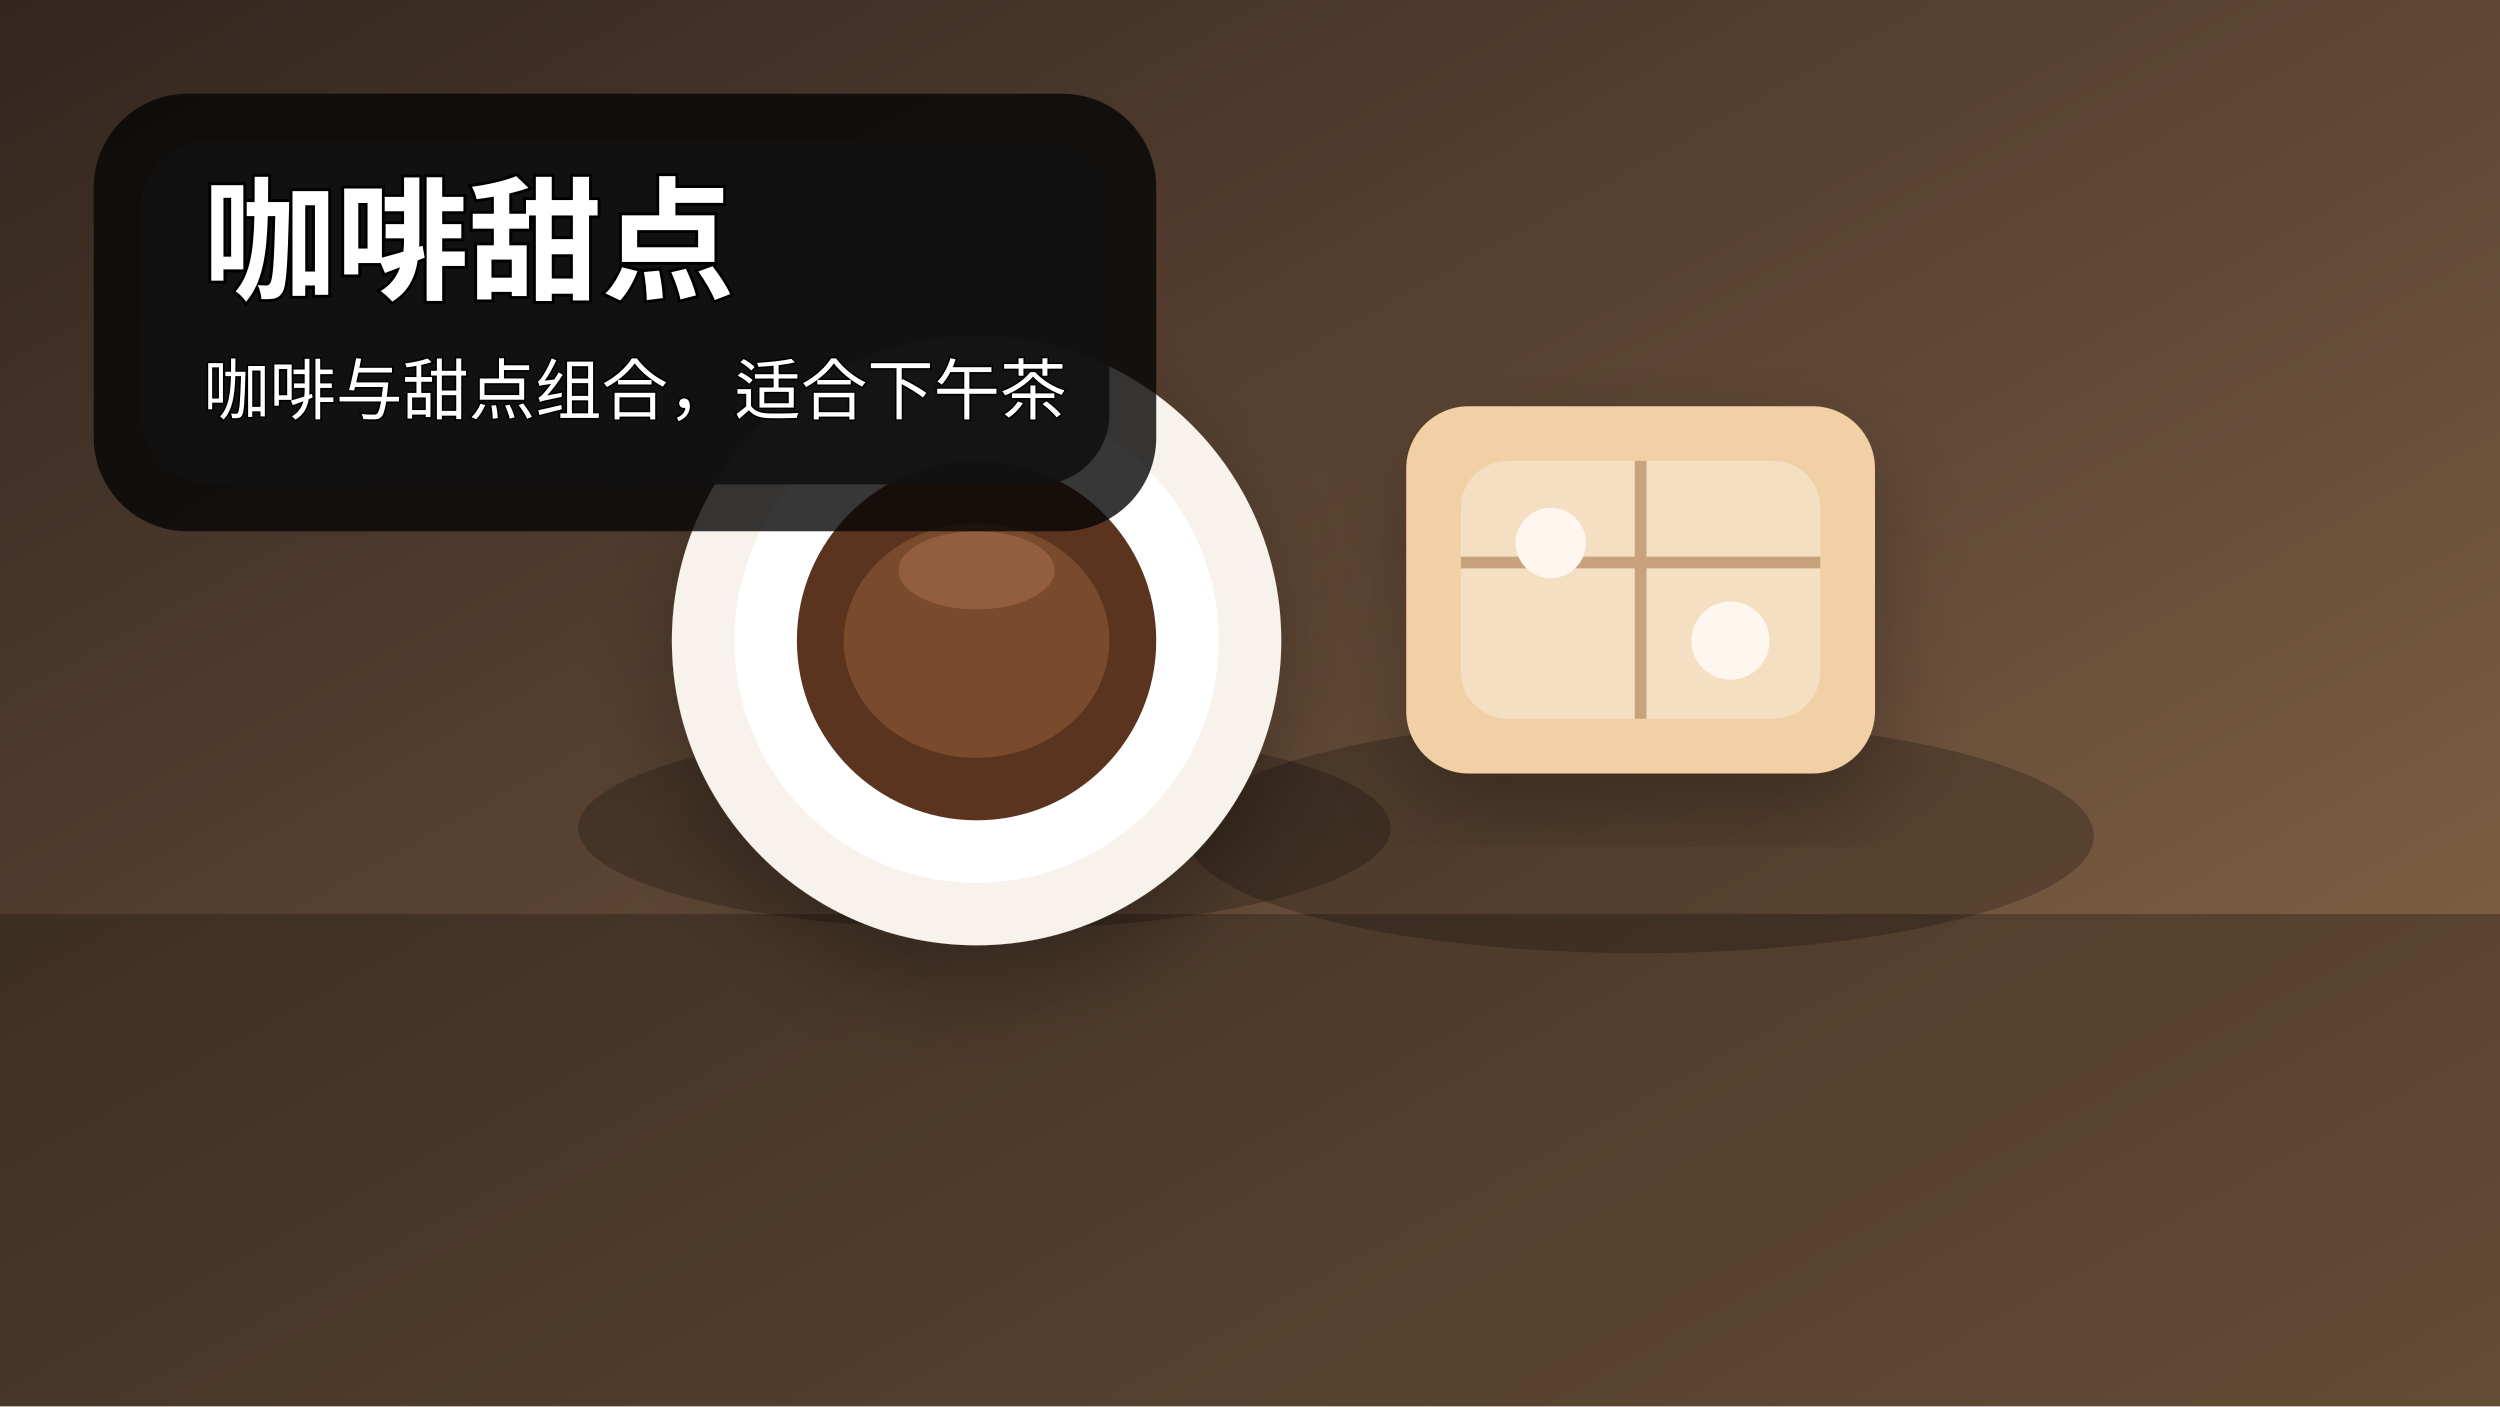
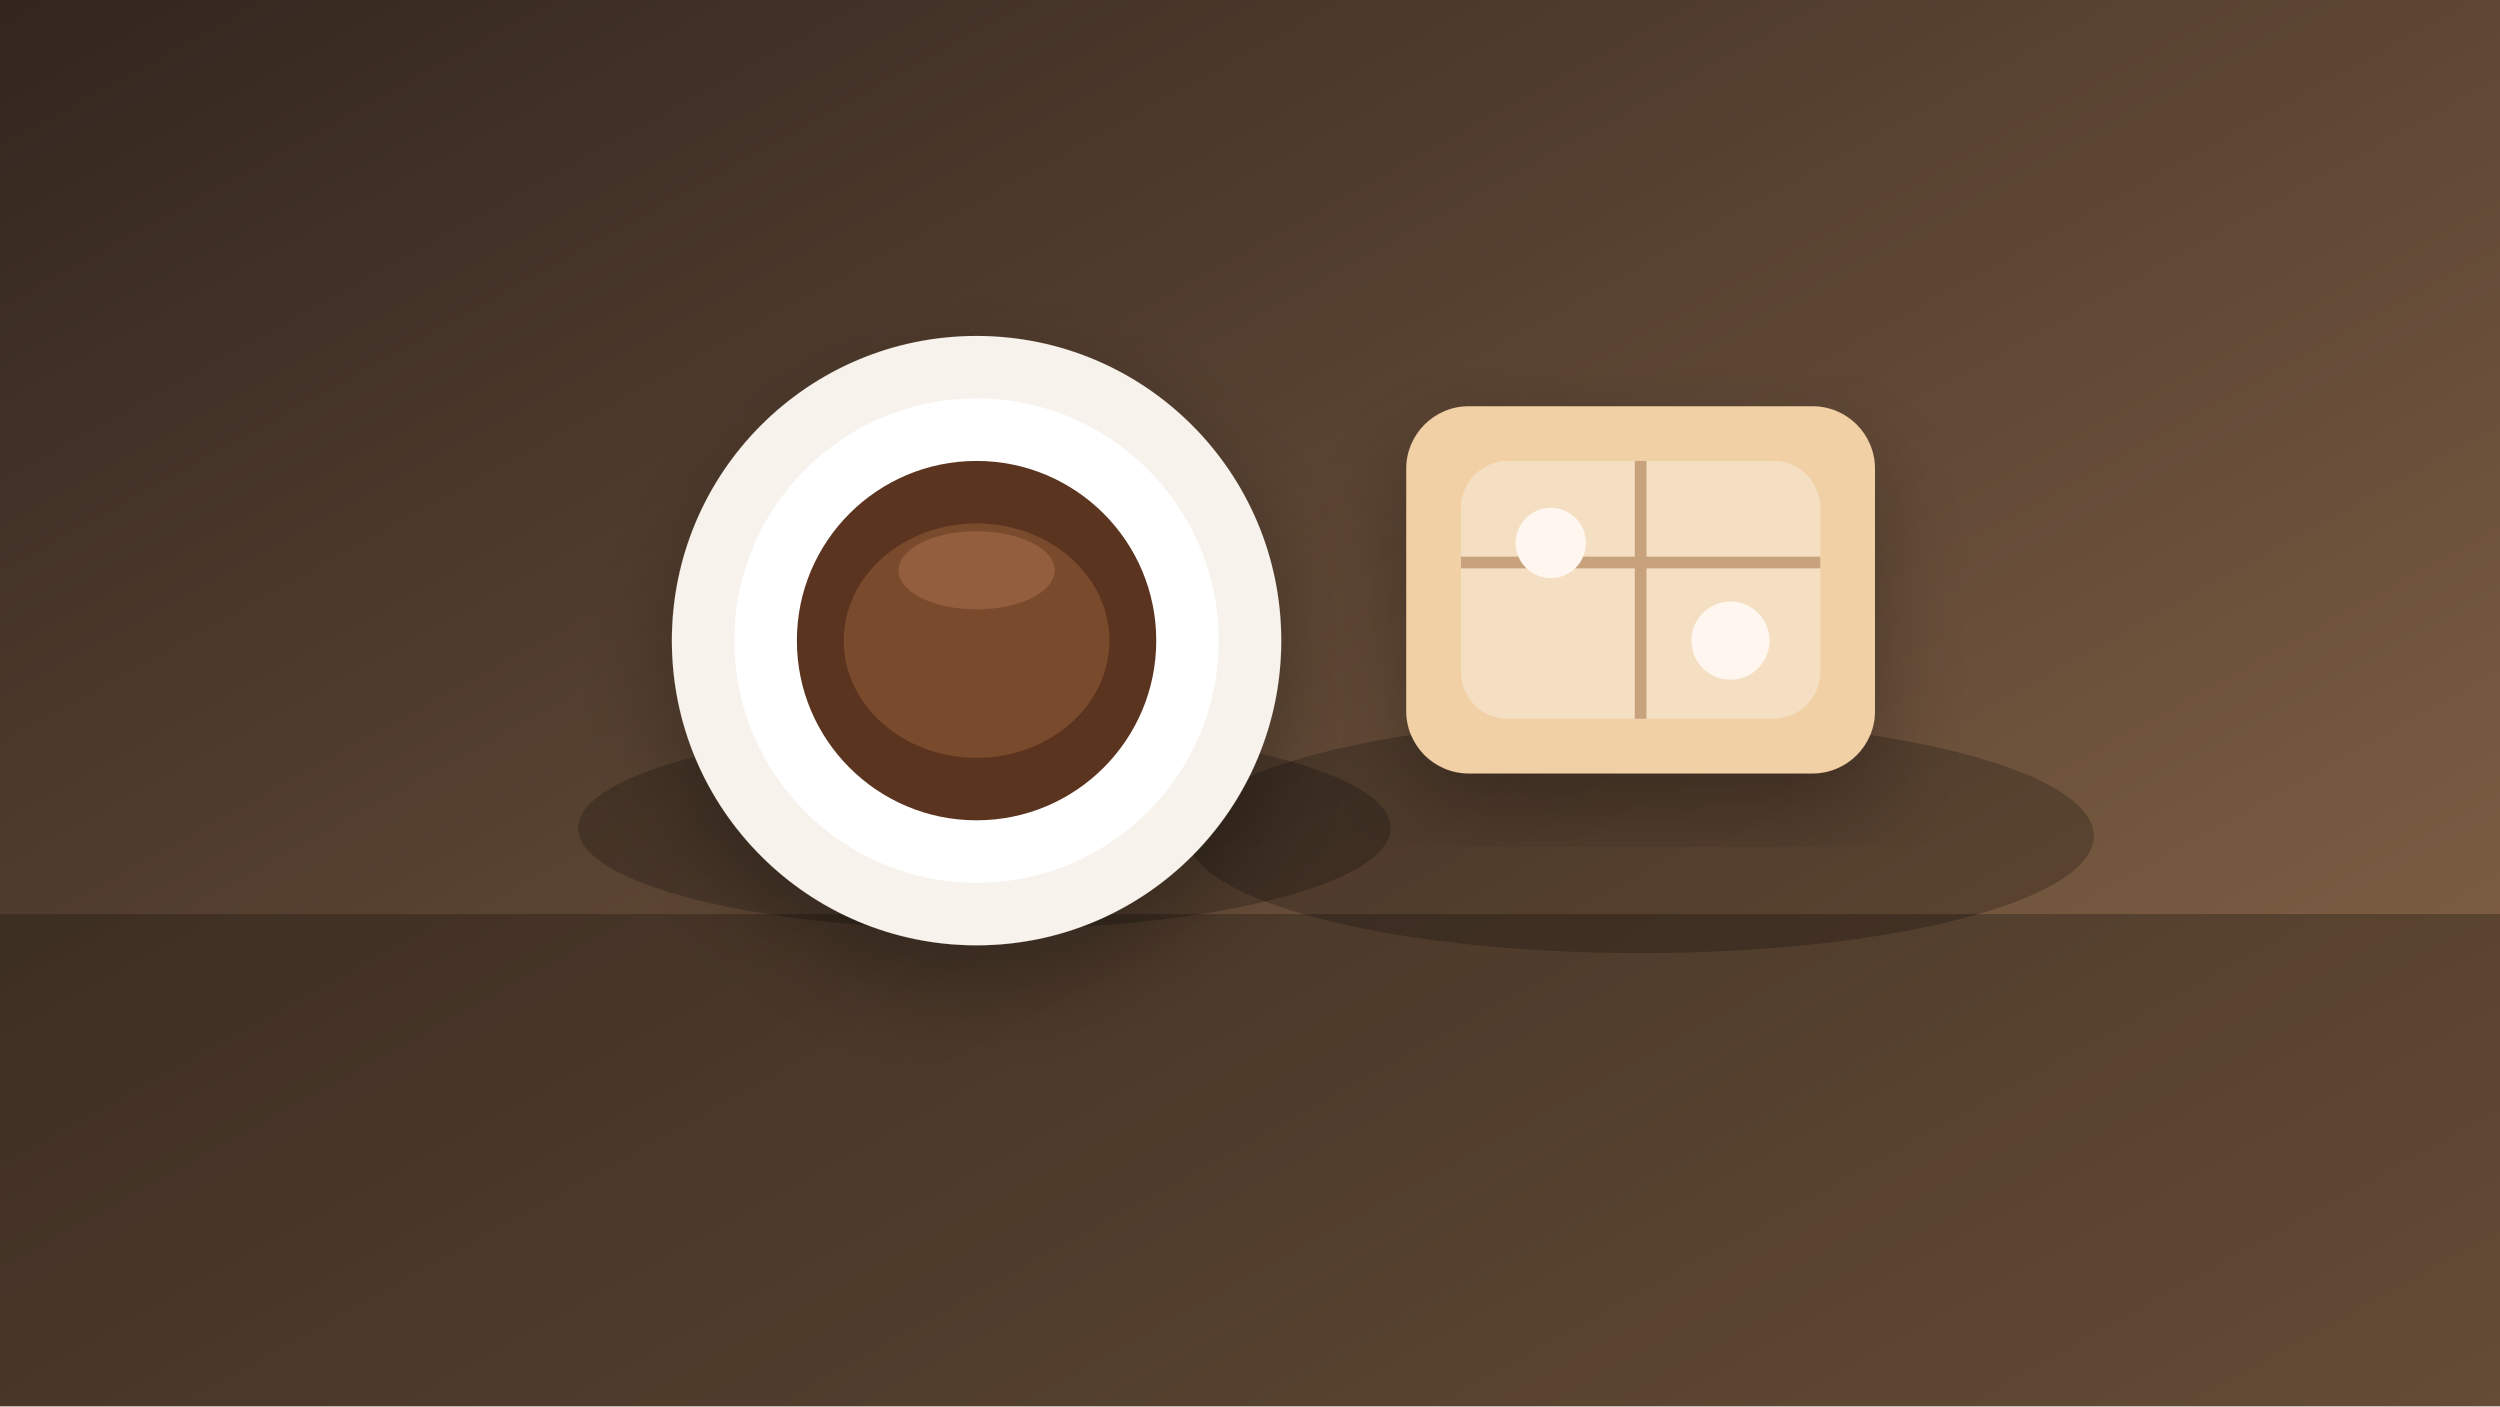
<svg xmlns="http://www.w3.org/2000/svg" viewBox="0 0 640 360">
  <defs>
    <linearGradient id="bg" x1="0%" y1="0%" x2="100%" y2="100%">
      <stop offset="0%" stop-color="#33261f" />
      <stop offset="100%" stop-color="#8a684a" />
    </linearGradient>
    <filter id="shadow" x="-20%" y="-20%" width="140%" height="140%">
      <feDropShadow dx="0" dy="10" stdDeviation="12" flood-color="#000" flood-opacity=".28" />
    </filter>
  </defs>
  <rect width="640" height="360" fill="url(#bg)" />
  <rect y="234" width="640" height="126" fill="#1b1410" opacity=".34" />
  <ellipse cx="252" cy="212" rx="104" ry="26" fill="#000" opacity=".22" />
  <ellipse cx="420" cy="214" rx="116" ry="30" fill="#000" opacity=".22" />
  <circle cx="250" cy="164" r="78" fill="#f7f2eb" filter="url(#shadow)" />
  <circle cx="250" cy="164" r="62" fill="#fff" />
  <circle cx="250" cy="164" r="46" fill="#5b341f" />
  <ellipse cx="250" cy="164" rx="34" ry="30" fill="#7a4a2d" />
  <ellipse cx="250" cy="146" rx="20" ry="10" fill="#b57a55" opacity=".42" />
  <rect x="360" y="104" width="120" height="94" rx="16" fill="#f1d0a6" filter="url(#shadow)" />
  <rect x="374" y="118" width="92" height="66" rx="12" fill="#f4dfc2" />
  <path d="M374 144h92" stroke="#c8a17d" stroke-width="3" />
  <path d="M420 118v66" stroke="#c8a17d" stroke-width="3" />
  <circle cx="397" cy="139" r="9" fill="#fff7ef" />
  <circle cx="443" cy="164" r="10" fill="#fff7ef" />
-   <rect x="24" y="24" width="272" height="112" rx="24" fill="#050505" opacity=".8" />
-   <rect x="36" y="36" width="248" height="88" rx="18" fill="#111111" opacity=".92" />
-   <text x="52" y="74" font-size="34" font-weight="700" fill="#fff" stroke="#000" stroke-width="1.5" paint-order="stroke fill" font-family="Segoe UI, Arial, sans-serif">咖啡甜点</text>
-   <text x="52" y="106" font-size="17" fill="#ffffff" stroke="#000" stroke-width="0.8" paint-order="stroke fill" font-family="Segoe UI, Arial, sans-serif">咖啡与甜点组合，适合下午茶</text>
</svg>
